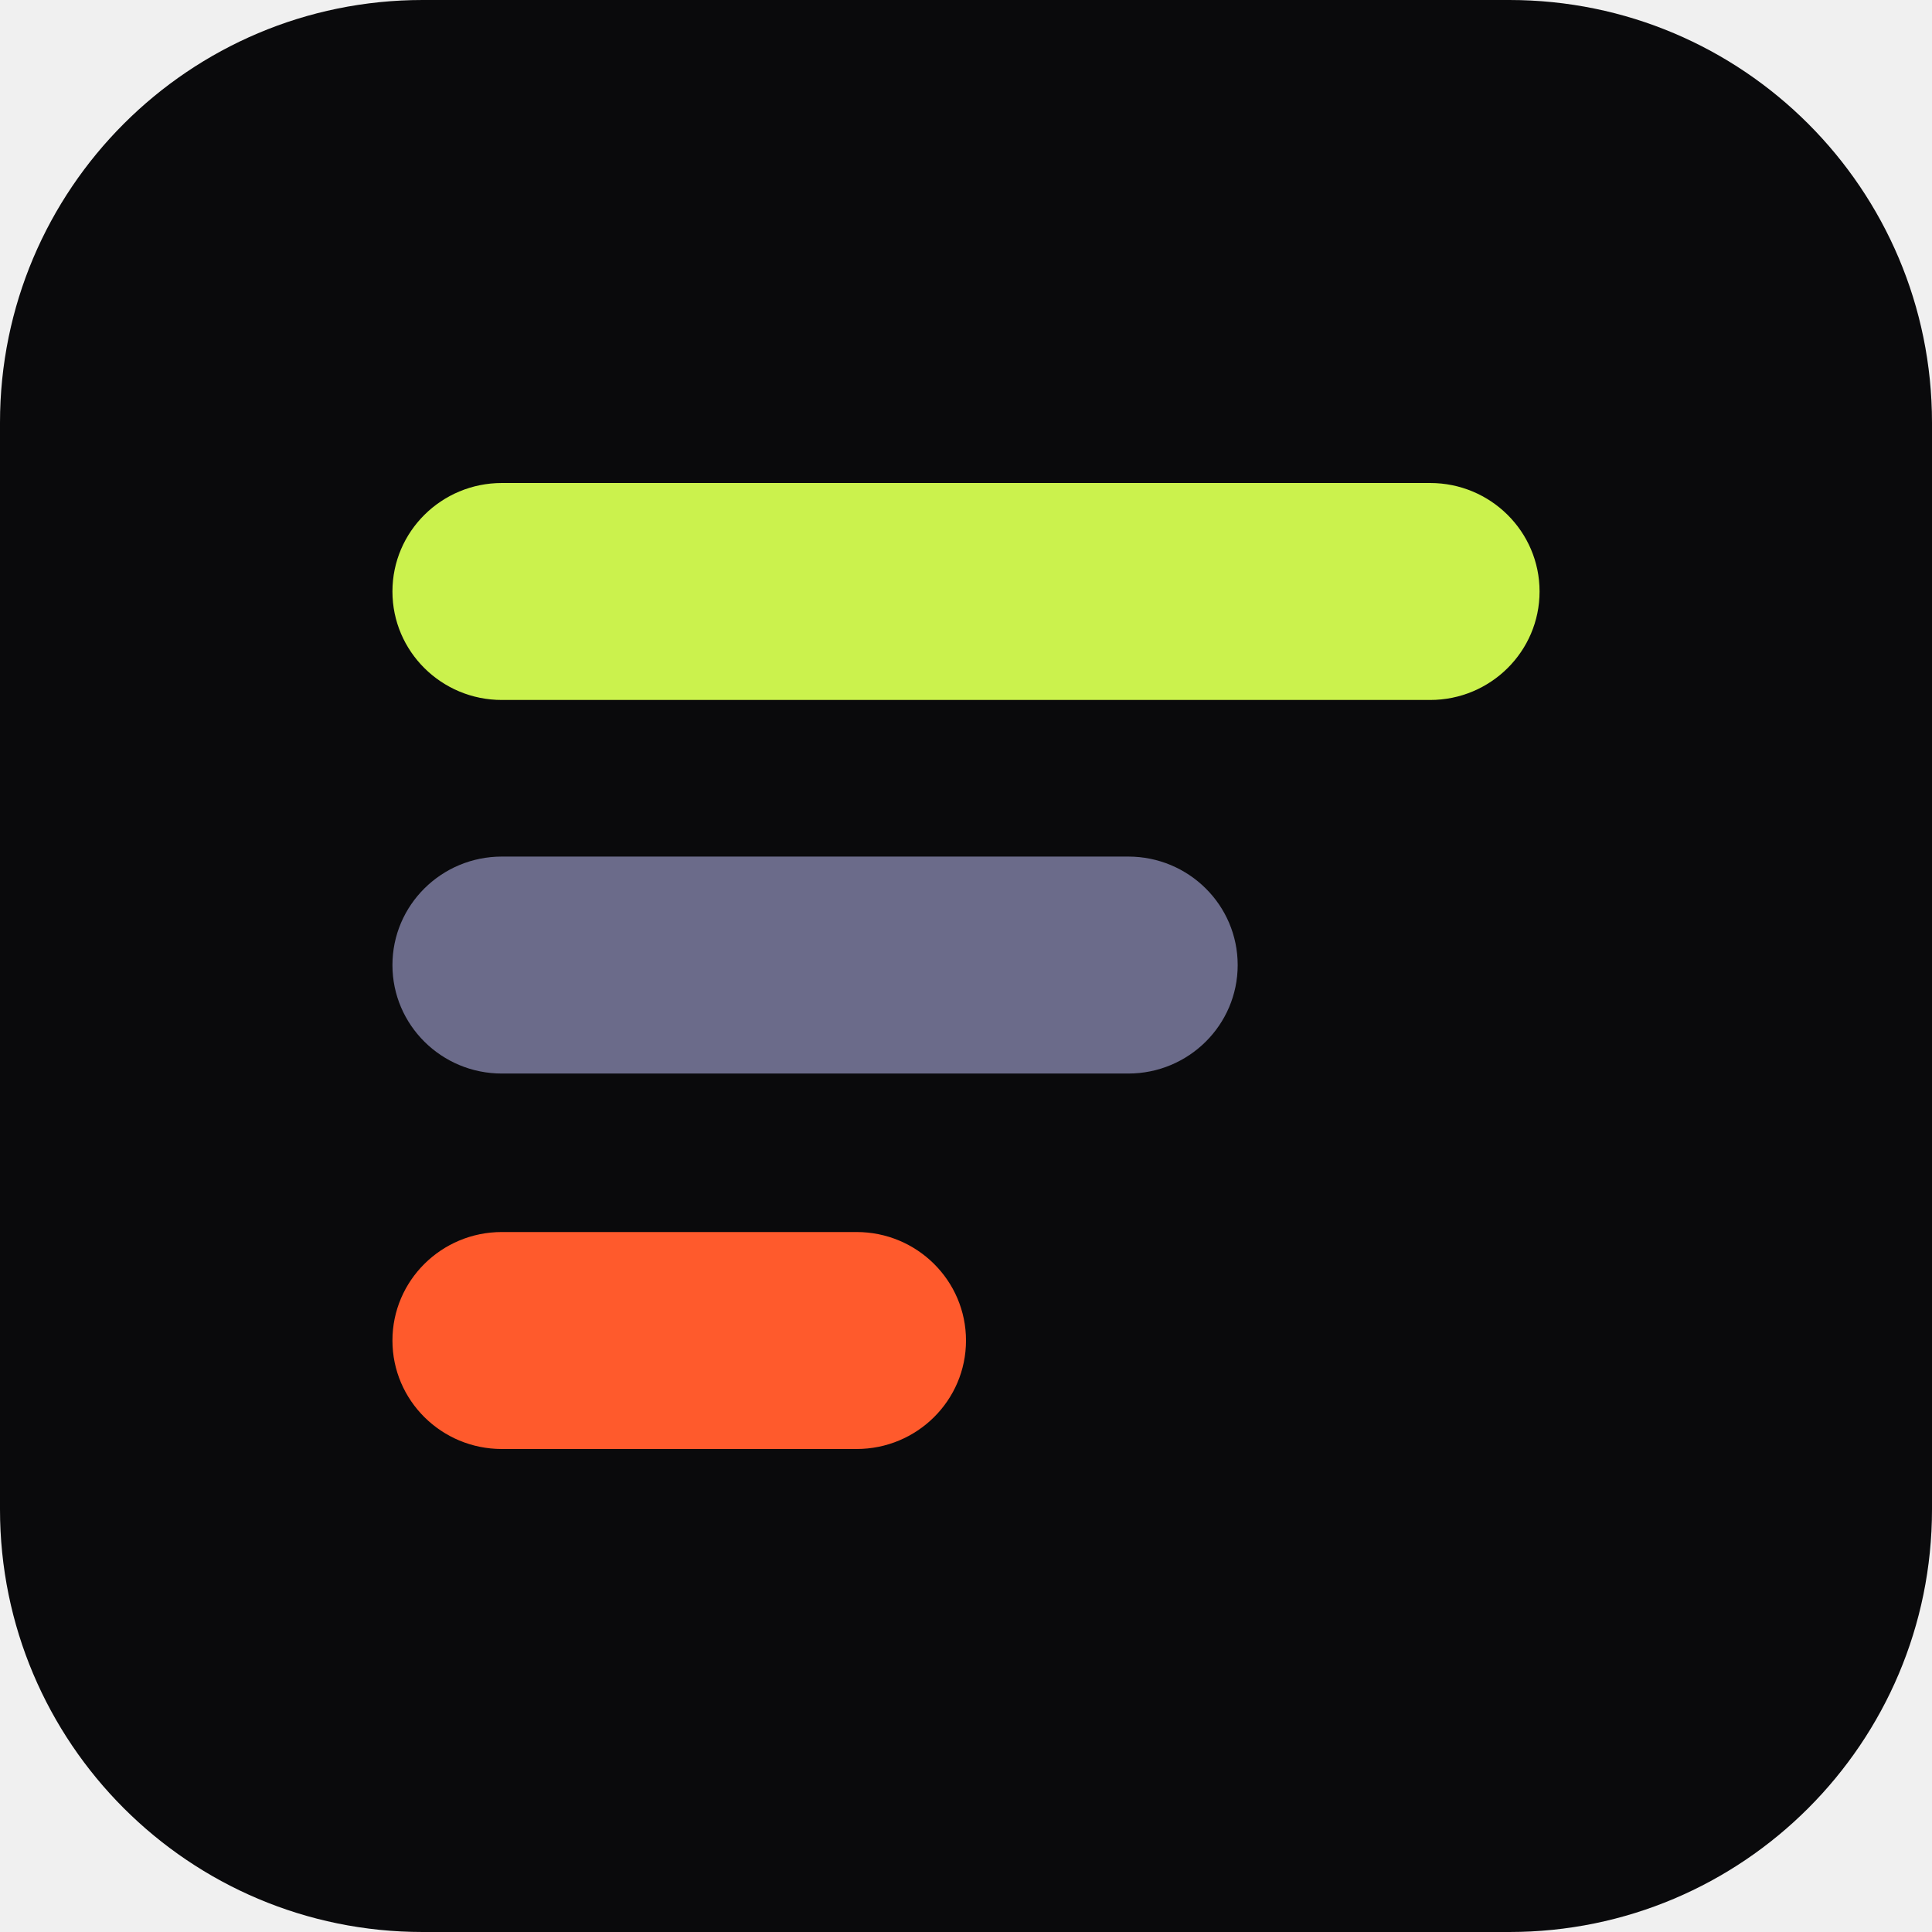
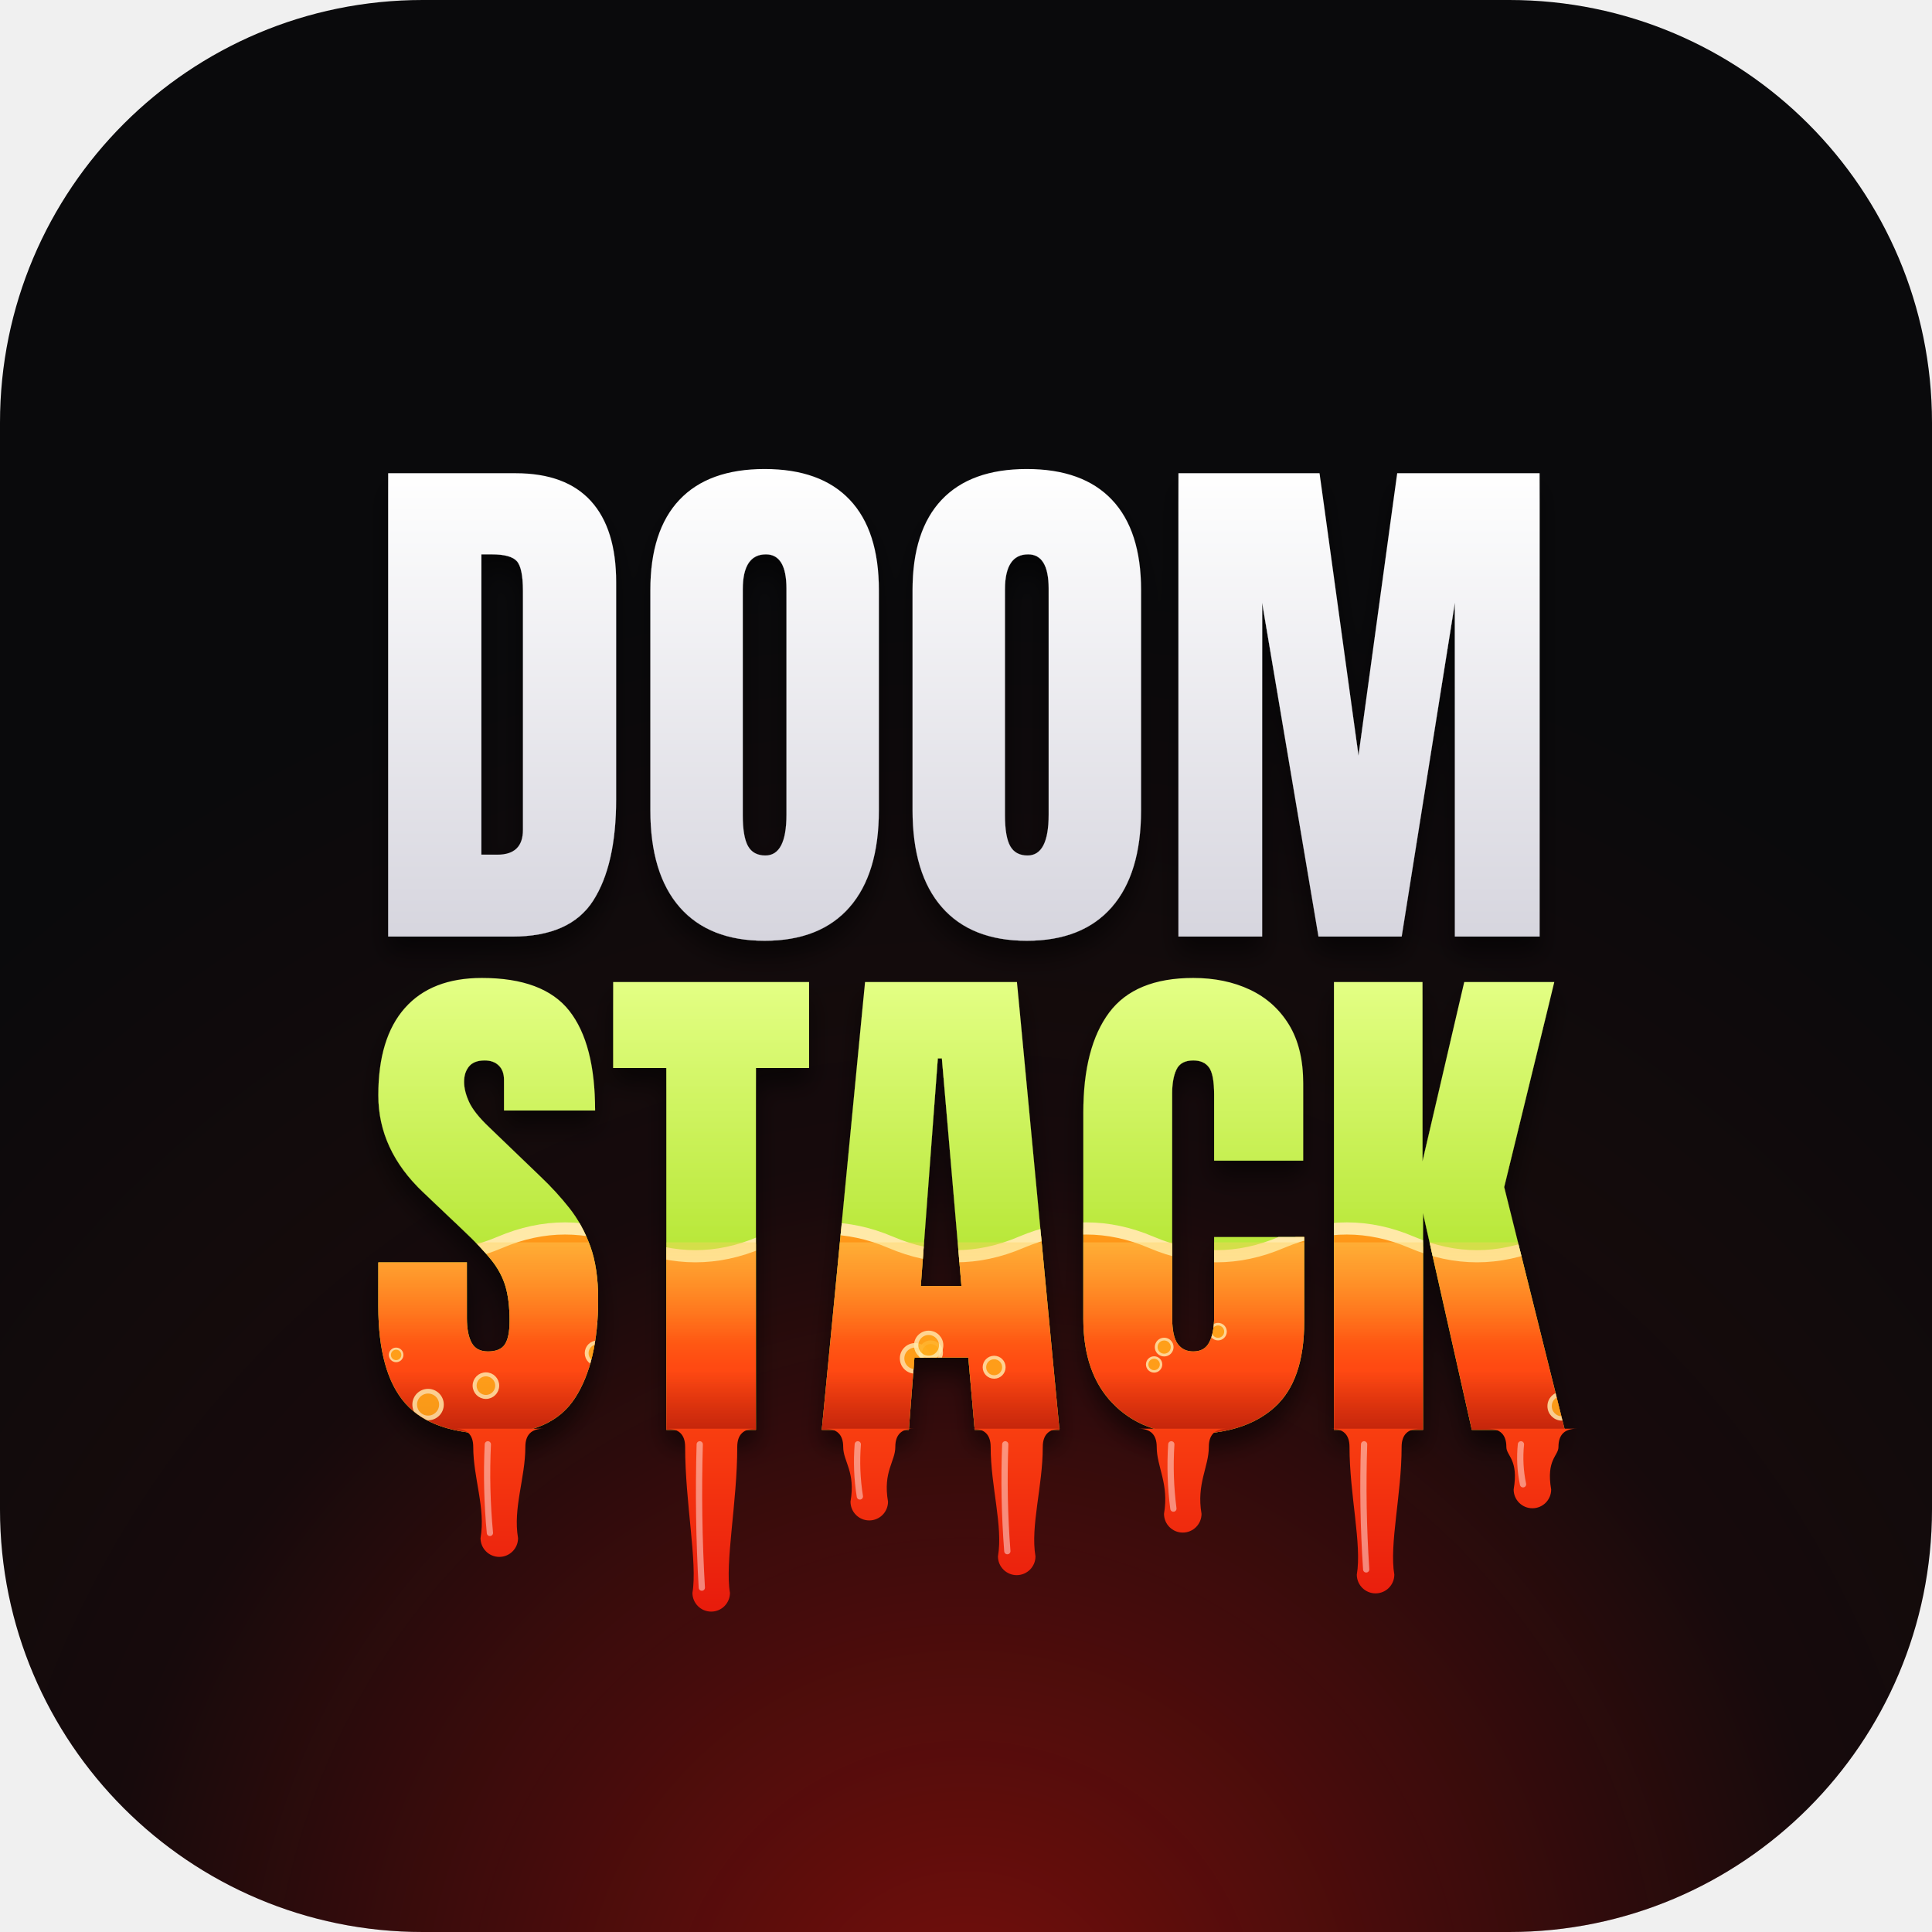
- <svg xmlns="http://www.w3.org/2000/svg" width="1024" height="1024" viewBox="0 0 1024 1024" fill="none">
+ <svg xmlns="http://www.w3.org/2000/svg" width="1024" height="1024" viewBox="0 0 1024 1024">
+   <defs>
+     <radialGradient id="bgGlow" cx="0.5" cy="1.05" r="0.75">
+       <stop offset="0" stop-color="#e3120b" stop-opacity="0.5" />
+       <stop offset="0.6" stop-color="#e3120b" stop-opacity="0.06" />
+       <stop offset="1" stop-color="#e3120b" stop-opacity="0" />
+     </radialGradient>
+     <clipPath id="stackClip">
+       <path d="M162.656 623.285Q127.354 623.285 111.753 605.707Q96.152 588.129 96.152 549.75V524.555H147.129V556.782Q147.129 565.717 149.839 570.771Q152.549 575.825 159.287 575.825Q166.318 575.825 169.028 571.723Q171.738 567.621 171.738 558.246Q171.738 546.381 169.395 538.398Q167.051 530.414 161.265 523.163Q155.479 515.912 145.225 506.244L122.08 484.272Q96.152 459.809 96.152 428.315Q96.152 395.356 111.46 378.071Q126.768 360.785 155.771 360.785Q191.221 360.785 206.089 379.682Q220.957 398.578 220.957 437.104H168.516V419.379Q168.516 414.106 165.513 411.176Q162.51 408.246 157.383 408.246Q151.23 408.246 148.374 411.689Q145.518 415.131 145.518 420.551Q145.518 425.971 148.447 432.27Q151.377 438.569 160.02 446.772L189.756 475.336Q198.691 483.832 206.162 493.281Q213.633 502.729 218.174 515.253Q222.715 527.778 222.715 545.795Q222.715 582.123 209.312 602.704Q195.908 623.285 162.656 623.285Z M261.973 620.942V412.641H231.357V363.129H344.15V412.641H313.535V620.942Z M351.475 620.942 376.377 363.129H463.828L488.291 620.942H439.512L435.85 579.34H404.795L401.572 620.942ZM408.457 538.178H431.895L420.615 407.075H418.271Z M564.17 623.285Q536.191 623.285 519.126 605.854Q502.061 588.422 502.061 557.075V438.129Q502.061 400.629 516.929 380.707Q531.797 360.785 565.342 360.785Q583.652 360.785 597.935 367.524Q612.217 374.262 620.42 387.665Q628.623 401.069 628.623 421.43V465.961H577.354V427.875Q577.354 416.303 574.424 412.275Q571.494 408.246 565.342 408.246Q558.164 408.246 555.674 413.447Q553.184 418.647 553.184 427.289V556.342Q553.184 567.035 556.333 571.43Q559.482 575.825 565.342 575.825Q571.934 575.825 574.644 570.405Q577.354 564.985 577.354 556.342V509.907H629.209V558.686Q629.209 592.67 612.07 607.978Q594.932 623.285 564.17 623.285Z M646.348 620.942V363.129H697.324V466.401L721.348 363.129H773.203L744.346 481.196L779.209 620.942H725.742L697.617 496.137V620.942Z" />
+     </clipPath>
+     <clipPath id="doomClip">
+       <path d="M101.822 336.942V70.194H175.177Q203.974 70.194 218.524 86.184Q233.074 102.173 233.074 132.94V257.827Q233.074 295.717 219.812 316.329Q206.551 336.942 173.359 336.942ZM155.474 289.806H164.72Q179.421 289.806 179.421 275.559V137.942Q179.421 124.604 175.859 120.74Q172.298 116.875 161.385 116.875H155.474Z M318.554 339.367Q286.575 339.367 269.676 320.043Q252.777 300.719 252.777 264.192V137.487Q252.777 103.234 269.524 85.502Q286.272 67.769 318.554 67.769Q350.837 67.769 367.584 85.502Q384.332 103.234 384.332 137.487V264.192Q384.332 300.719 367.433 320.043Q350.534 339.367 318.554 339.367ZM319.009 290.261Q331.134 290.261 331.134 266.769V136.578Q331.134 116.875 319.312 116.875Q305.975 116.875 305.975 137.032V267.072Q305.975 279.5 309.006 284.88Q312.037 290.261 319.009 290.261Z M469.509 339.367Q437.53 339.367 420.631 320.043Q403.732 300.719 403.732 264.192V137.487Q403.732 103.234 420.479 85.502Q437.227 67.769 469.509 67.769Q501.792 67.769 518.539 85.502Q535.287 103.234 535.287 137.487V264.192Q535.287 300.719 518.388 320.043Q501.489 339.367 469.509 339.367ZM469.964 290.261Q482.089 290.261 482.089 266.769V136.578Q482.089 116.875 470.267 116.875Q456.93 116.875 456.93 137.032V267.072Q456.93 279.5 459.961 284.88Q462.992 290.261 469.964 290.261Z M556.809 336.942V70.194H638.045L660.476 232.819L682.756 70.194H764.75V336.942H715.948V144.762L685.332 336.942H637.439L605.005 144.762V336.942Z" />
+     </clipPath>
+     <linearGradient id="lavaU" gradientUnits="userSpaceOnUse" x1="0" y1="493" x2="0" y2="753">
+       <stop offset="0" stop-color="#ffab1a" />
+       <stop offset="0.35" stop-color="#ff4a12" />
+       <stop offset="1" stop-color="#e3120b" />
+     </linearGradient>
+     <filter id="blur" x="-50%" y="-50%" width="200%" height="200%">
+       <feGaussianBlur stdDeviation="28" />
+     </filter>
+     <linearGradient id="doomFill" gradientUnits="userSpaceOnUse" x1="0" y1="68" x2="0" y2="339">
+       <stop offset="0" stop-color="#ffffff" />
+       <stop offset="1" stop-color="#d6d5de" />
+     </linearGradient>
+     <linearGradient id="stackFill" gradientUnits="userSpaceOnUse" x1="0" y1="361" x2="0" y2="513">
+       <stop offset="0" stop-color="#e4ff85" />
+       <stop offset="1" stop-color="#b9e83a" />
+     </linearGradient>
+     <linearGradient id="gloss" gradientUnits="userSpaceOnUse" x1="0" y1="513" x2="0" y2="571">
+       <stop offset="0" stop-color="#ffd060" stop-opacity="0.4" />
+       <stop offset="1" stop-color="#ffd060" stop-opacity="0" />
+     </linearGradient>
+     <filter id="depth" x="-10%" y="-10%" width="120%" height="140%">
+       <feDropShadow dx="0" dy="9.2" stdDeviation="6.6" flood-color="#000" flood-opacity="0.55" />
+     </filter>
+     <linearGradient id="crust" gradientUnits="userSpaceOnUse" x1="0" y1="587" x2="0" y2="623">
+       <stop offset="0" stop-color="#8a0a05" stop-opacity="0" />
+       <stop offset="1" stop-color="#8a0a05" stop-opacity="0.5" />
+     </linearGradient>
+     <filter id="spark" x="-100%" y="-100%" width="300%" height="300%">
+       <feGaussianBlur stdDeviation="2.5" />
+     </filter>
+     <radialGradient id="gemGlow">
+       <stop offset="0" stop-color="#7fe8ff" stop-opacity="0.55" />
+       <stop offset="1" stop-color="#7fe8ff" stop-opacity="0" />
+     </radialGradient>
+   </defs>
  <rect width="1024" height="1024" rx="224" fill="#0a0a0c" />
-   <rect x="208" y="256" width="608" height="115" rx="58" fill="#cbf24d" />
-   <rect x="208" y="454" width="448" height="115" rx="58" fill="#6b6b8a" />
-   <rect x="208" y="653" width="304" height="115" rx="58" fill="#ff5a2c" />
+   <rect width="1024" height="1024" rx="224" fill="url(#bgGlow)" />
+   <g transform="translate(112.0,186.2) scale(0.9206)">
+     <path d="M101.822 336.942V70.194H175.177Q203.974 70.194 218.524 86.184Q233.074 102.173 233.074 132.94V257.827Q233.074 295.717 219.812 316.329Q206.551 336.942 173.359 336.942ZM155.474 289.806H164.72Q179.421 289.806 179.421 275.559V137.942Q179.421 124.604 175.859 120.74Q172.298 116.875 161.385 116.875H155.474Z M318.554 339.367Q286.575 339.367 269.676 320.043Q252.777 300.719 252.777 264.192V137.487Q252.777 103.234 269.524 85.502Q286.272 67.769 318.554 67.769Q350.837 67.769 367.584 85.502Q384.332 103.234 384.332 137.487V264.192Q384.332 300.719 367.433 320.043Q350.534 339.367 318.554 339.367ZM319.009 290.261Q331.134 290.261 331.134 266.769V136.578Q331.134 116.875 319.312 116.875Q305.975 116.875 305.975 137.032V267.072Q305.975 279.5 309.006 284.88Q312.037 290.261 319.009 290.261Z M469.509 339.367Q437.53 339.367 420.631 320.043Q403.732 300.719 403.732 264.192V137.487Q403.732 103.234 420.479 85.502Q437.227 67.769 469.509 67.769Q501.792 67.769 518.539 85.502Q535.287 103.234 535.287 137.487V264.192Q535.287 300.719 518.388 320.043Q501.489 339.367 469.509 339.367ZM469.964 290.261Q482.089 290.261 482.089 266.769V136.578Q482.089 116.875 470.267 116.875Q456.93 116.875 456.93 137.032V267.072Q456.93 279.5 459.961 284.88Q462.992 290.261 469.964 290.261Z M556.809 336.942V70.194H638.045L660.476 232.819L682.756 70.194H764.75V336.942H715.948V144.762L685.332 336.942H637.439L605.005 144.762V336.942Z" fill="url(#doomFill)" filter="url(#depth)" />
+     <path d="M162.656 623.285Q127.354 623.285 111.753 605.707Q96.152 588.129 96.152 549.75V524.555H147.129V556.782Q147.129 565.717 149.839 570.771Q152.549 575.825 159.287 575.825Q166.318 575.825 169.028 571.723Q171.738 567.621 171.738 558.246Q171.738 546.381 169.395 538.398Q167.051 530.414 161.265 523.163Q155.479 515.912 145.225 506.244L122.08 484.272Q96.152 459.809 96.152 428.315Q96.152 395.356 111.46 378.071Q126.768 360.785 155.771 360.785Q191.221 360.785 206.089 379.682Q220.957 398.578 220.957 437.104H168.516V419.379Q168.516 414.106 165.513 411.176Q162.51 408.246 157.383 408.246Q151.23 408.246 148.374 411.689Q145.518 415.131 145.518 420.551Q145.518 425.971 148.447 432.27Q151.377 438.569 160.02 446.772L189.756 475.336Q198.691 483.832 206.162 493.281Q213.633 502.729 218.174 515.253Q222.715 527.778 222.715 545.795Q222.715 582.123 209.312 602.704Q195.908 623.285 162.656 623.285Z M261.973 620.942V412.641H231.357V363.129H344.15V412.641H313.535V620.942Z M351.475 620.942 376.377 363.129H463.828L488.291 620.942H439.512L435.85 579.34H404.795L401.572 620.942ZM408.457 538.178H431.895L420.615 407.075H418.271Z M564.17 623.285Q536.191 623.285 519.126 605.854Q502.061 588.422 502.061 557.075V438.129Q502.061 400.629 516.929 380.707Q531.797 360.785 565.342 360.785Q583.652 360.785 597.935 367.524Q612.217 374.262 620.42 387.665Q628.623 401.069 628.623 421.43V465.961H577.354V427.875Q577.354 416.303 574.424 412.275Q571.494 408.246 565.342 408.246Q558.164 408.246 555.674 413.447Q553.184 418.647 553.184 427.289V556.342Q553.184 567.035 556.333 571.43Q559.482 575.825 565.342 575.825Q571.934 575.825 574.644 570.405Q577.354 564.985 577.354 556.342V509.907H629.209V558.686Q629.209 592.67 612.07 607.978Q594.932 623.285 564.17 623.285Z M646.348 620.942V363.129H697.324V466.401L721.348 363.129H773.203L744.346 481.196L779.209 620.942H725.742L697.617 496.137V620.942Z" fill="url(#stackFill)" filter="url(#depth)" />
+     <g clip-path="url(#stackClip)">
+       <path d="M16.2,513.0 q37.5,-16.0 75.0,0 q37.5,16.0 75.0,0 q37.5,-16.0 75.0,0 q37.5,16.0 75.0,0 q37.5,-16.0 75.0,0 q37.5,16.0 75.0,0 q37.5,-16.0 75.0,0 q37.5,16.0 75.0,0 q37.5,-16.0 75.0,0 q37.5,16.0 75.0,0 q37.5,-16.0 75.0,0 q37.5,16.0 75.0,0 V663.3 H16.2Z" fill="url(#lavaU)" />
+       <path d="M16.2,513.0 q37.5,-16.0 75.0,0 q37.5,16.0 75.0,0 q37.5,-16.0 75.0,0 q37.5,16.0 75.0,0 q37.5,-16.0 75.0,0 q37.5,16.0 75.0,0 q37.5,-16.0 75.0,0 q37.5,16.0 75.0,0 q37.5,-16.0 75.0,0 q37.5,16.0 75.0,0 q37.5,-16.0 75.0,0 q37.5,16.0 75.0,0 " fill="none" stroke="#ffe9a8" stroke-width="7" />
+       <rect x="76" y="513" width="723" height="58" fill="url(#gloss)" />
+       <rect x="76" y="587" width="723" height="42" fill="url(#crust)" />
+       <circle cx="405.2" cy="579.8" r="7.5" fill="#ffab1a" stroke="#ffe9a8" stroke-width="2.6" opacity="0.85" />
+       <circle cx="414.2" cy="576.5" r="6.0" fill="#ffab1a" stroke="#ffe9a8" stroke-width="2.1" opacity="0.85" />
+       <circle cx="222.3" cy="576.8" r="6.2" fill="#ffab1a" stroke="#ffe9a8" stroke-width="2.2" opacity="0.85" />
+       <circle cx="637.8" cy="550.5" r="4.7" fill="#ffab1a" stroke="#ffe9a8" stroke-width="1.6" opacity="0.85" />
+       <circle cx="158.1" cy="595.5" r="6.5" fill="#ffab1a" stroke="#ffe9a8" stroke-width="2.3" opacity="0.85" />
+       <circle cx="124.8" cy="606.4" r="7.7" fill="#ffab1a" stroke="#ffe9a8" stroke-width="2.7" opacity="0.85" />
+       <circle cx="542.8" cy="583.3" r="4.0" fill="#ffab1a" stroke="#ffe9a8" stroke-width="1.4" opacity="0.85" />
+       <circle cx="106.4" cy="577.8" r="3.6" fill="#ffab1a" stroke="#ffe9a8" stroke-width="1.2" opacity="0.85" />
+       <circle cx="226.1" cy="559.8" r="3.4" fill="#ffab1a" stroke="#ffe9a8" stroke-width="1.2" opacity="0.85" />
+       <circle cx="413.0" cy="572.3" r="7.2" fill="#ffab1a" stroke="#ffe9a8" stroke-width="2.5" opacity="0.85" />
+       <circle cx="450.7" cy="584.9" r="5.6" fill="#ffab1a" stroke="#ffe9a8" stroke-width="2.0" opacity="0.85" />
+       <circle cx="548.6" cy="573.3" r="4.6" fill="#ffab1a" stroke="#ffe9a8" stroke-width="1.6" opacity="0.85" />
+       <circle cx="777.6" cy="607.3" r="7.1" fill="#ffab1a" stroke="#ffe9a8" stroke-width="2.5" opacity="0.85" />
+       <circle cx="579.6" cy="564.4" r="4.3" fill="#ffab1a" stroke="#ffe9a8" stroke-width="1.5" opacity="0.85" />
+     </g>
+     <path fill="url(#lavaU)" d="M140.3,620.3 Q150.8,620.3 150.8,630.8 C150.8,648.6 158.0,666.0 155.0,683.3 A10.8,10.8 0 0 0 176.6,683.3 C173.6,666.0 180.8,648.6 180.8,630.8 Q180.8,620.3 191.3,620.3 Z" />
+     <path d="M159.2,629.3 Q158.0,654.8 160.4,680.3" fill="none" stroke="#fff" stroke-opacity="0.45" stroke-width="3.6" stroke-linecap="round" />
+     <path fill="url(#lavaU)" d="M262.3,620.3 Q272.8,620.3 272.8,630.8 C272.8,662.8 280.0,697.5 277.0,714.8 A10.8,10.8 0 0 0 298.6,714.8 C295.6,697.5 302.8,662.8 302.8,630.8 Q302.8,620.3 313.3,620.3 Z" />
+     <path d="M281.2,629.3 Q280.0,670.5 282.4,711.8" fill="none" stroke="#fff" stroke-opacity="0.45" stroke-width="3.6" stroke-linecap="round" />
+     <path fill="url(#lavaU)" d="M353.3,620.3 Q363.8,620.3 363.8,630.8 C363.8,639.2 371.0,645.0 368.0,662.3 A10.8,10.8 0 0 0 389.6,662.3 C386.6,645.0 393.8,639.2 393.8,630.8 Q393.8,620.3 404.3,620.3 Z" />
+     <path d="M372.2,629.3 Q371.0,644.3 373.4,659.3" fill="none" stroke="#fff" stroke-opacity="0.45" stroke-width="3.6" stroke-linecap="round" />
+     <path fill="url(#lavaU)" d="M438.2,620.3 Q448.7,620.3 448.7,630.8 C448.7,653.4 455.9,676.5 452.9,693.8 A10.8,10.8 0 0 0 474.5,693.8 C471.5,676.5 478.7,653.4 478.7,630.8 Q478.7,620.3 489.2,620.3 Z" />
+     <path d="M457.1,629.3 Q455.9,660.0 458.3,690.8" fill="none" stroke="#fff" stroke-opacity="0.45" stroke-width="3.6" stroke-linecap="round" />
+     <path fill="url(#lavaU)" d="M533.8,620.3 Q544.3,620.3 544.3,630.8 C544.3,642.3 551.5,652.0 548.5,669.3 A10.8,10.8 0 0 0 570.1,669.3 C567.1,652.0 574.3,642.3 574.3,630.8 Q574.3,620.3 584.8,620.3 Z" />
+     <path d="M552.7,629.3 Q551.5,647.8 553.9,666.3" fill="none" stroke="#fff" stroke-opacity="0.45" stroke-width="3.6" stroke-linecap="round" />
+     <path fill="url(#lavaU)" d="M644.8,620.3 Q655.3,620.3 655.3,630.8 C655.3,658.1 662.5,687.0 659.5,704.3 A10.8,10.8 0 0 0 681.1,704.3 C678.1,687.0 685.3,658.1 685.3,630.8 Q685.3,620.3 695.8,620.3 Z" />
+     <path d="M663.7,629.3 Q662.5,665.3 664.9,701.3" fill="none" stroke="#fff" stroke-opacity="0.45" stroke-width="3.6" stroke-linecap="round" />
+     <path fill="url(#lavaU)" d="M735.1,620.3 Q745.6,620.3 745.6,630.8 C745.6,636.0 752.8,638.0 749.8,655.3 A10.8,10.8 0 0 0 771.4,655.3 C768.4,638.0 775.6,636.0 775.6,630.8 Q775.6,620.3 786.1,620.3 Z" />
+     <path d="M754.0,629.3 Q752.8,640.8 755.2,652.3" fill="none" stroke="#fff" stroke-opacity="0.45" stroke-width="3.6" stroke-linecap="round" />
+   </g>
</svg>
